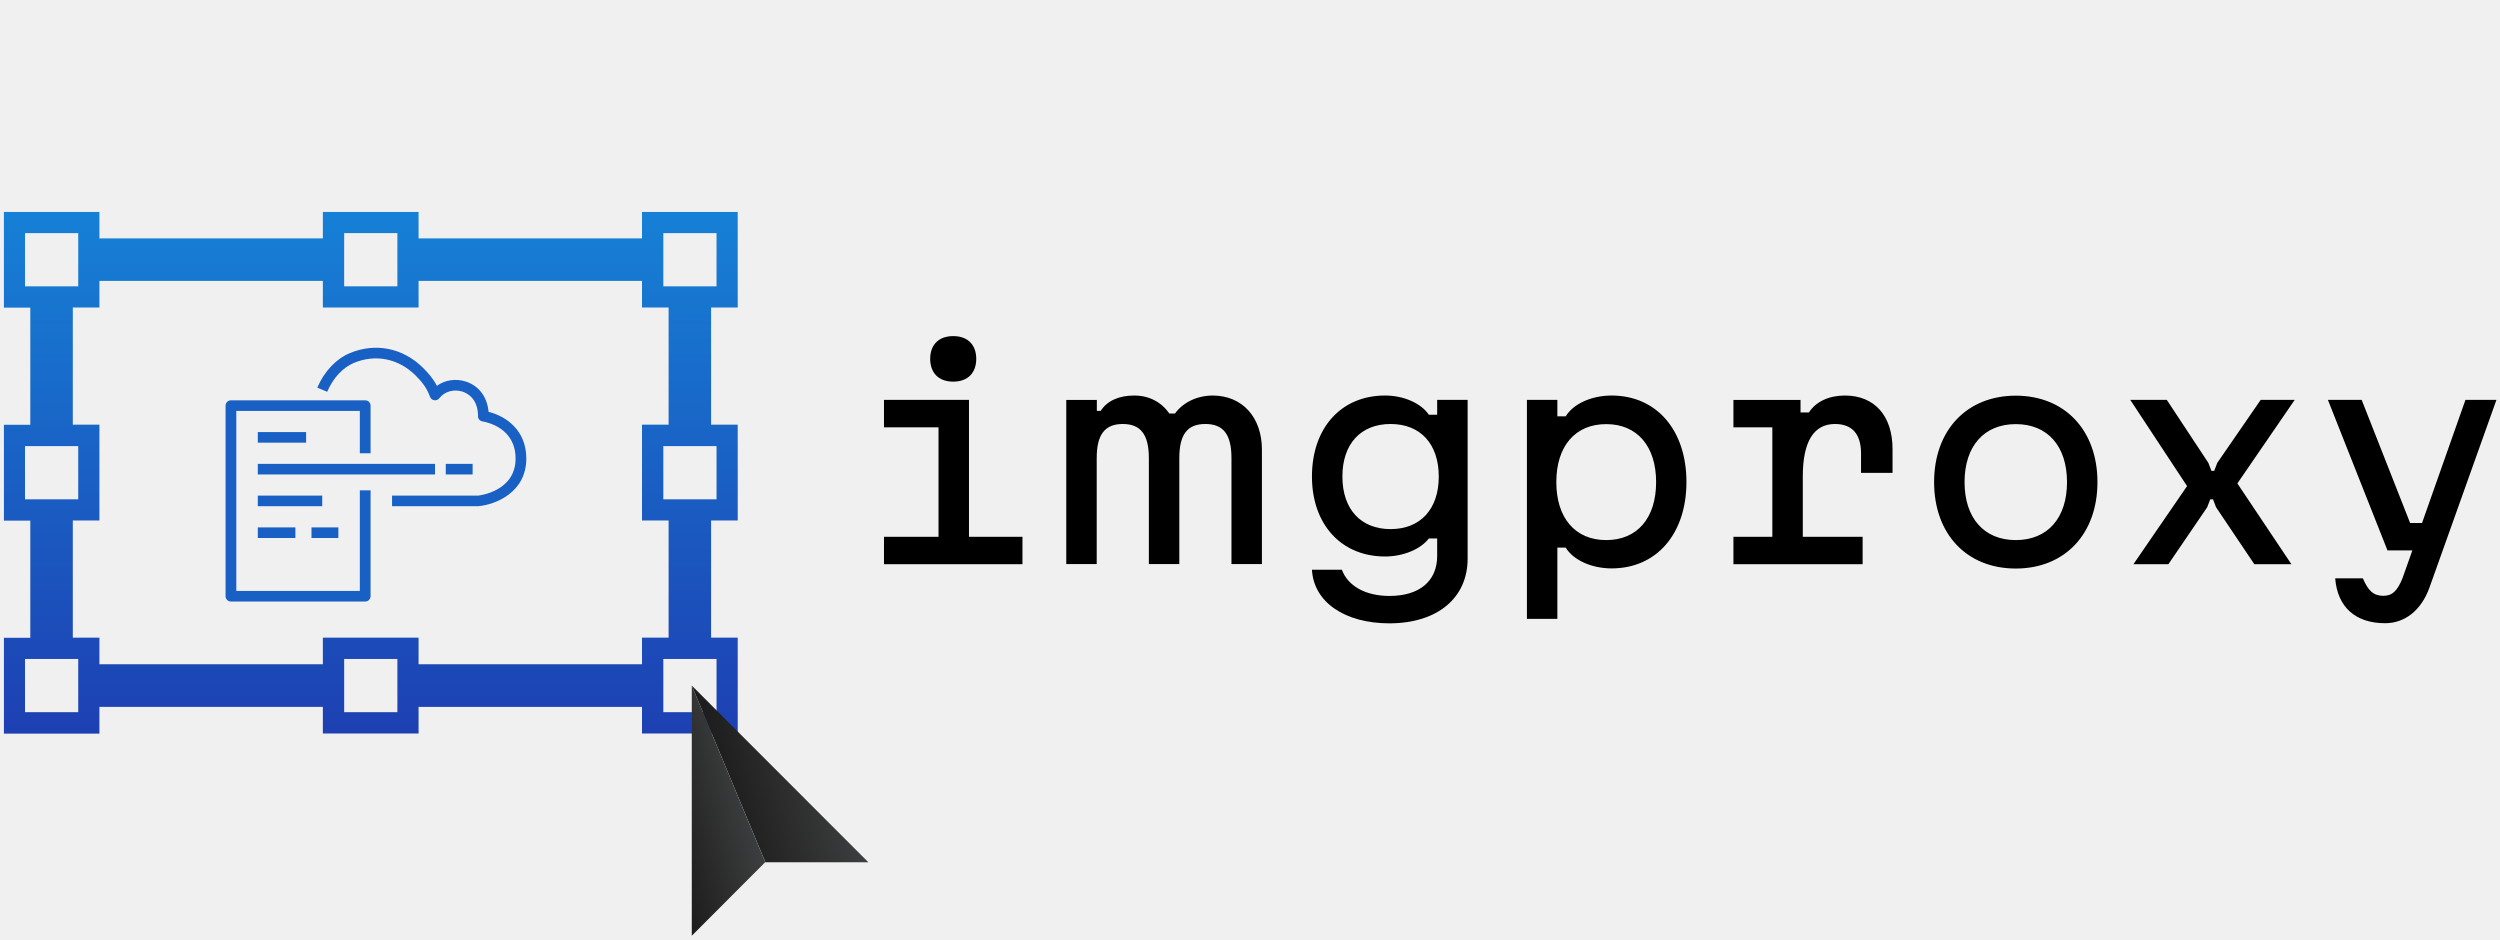
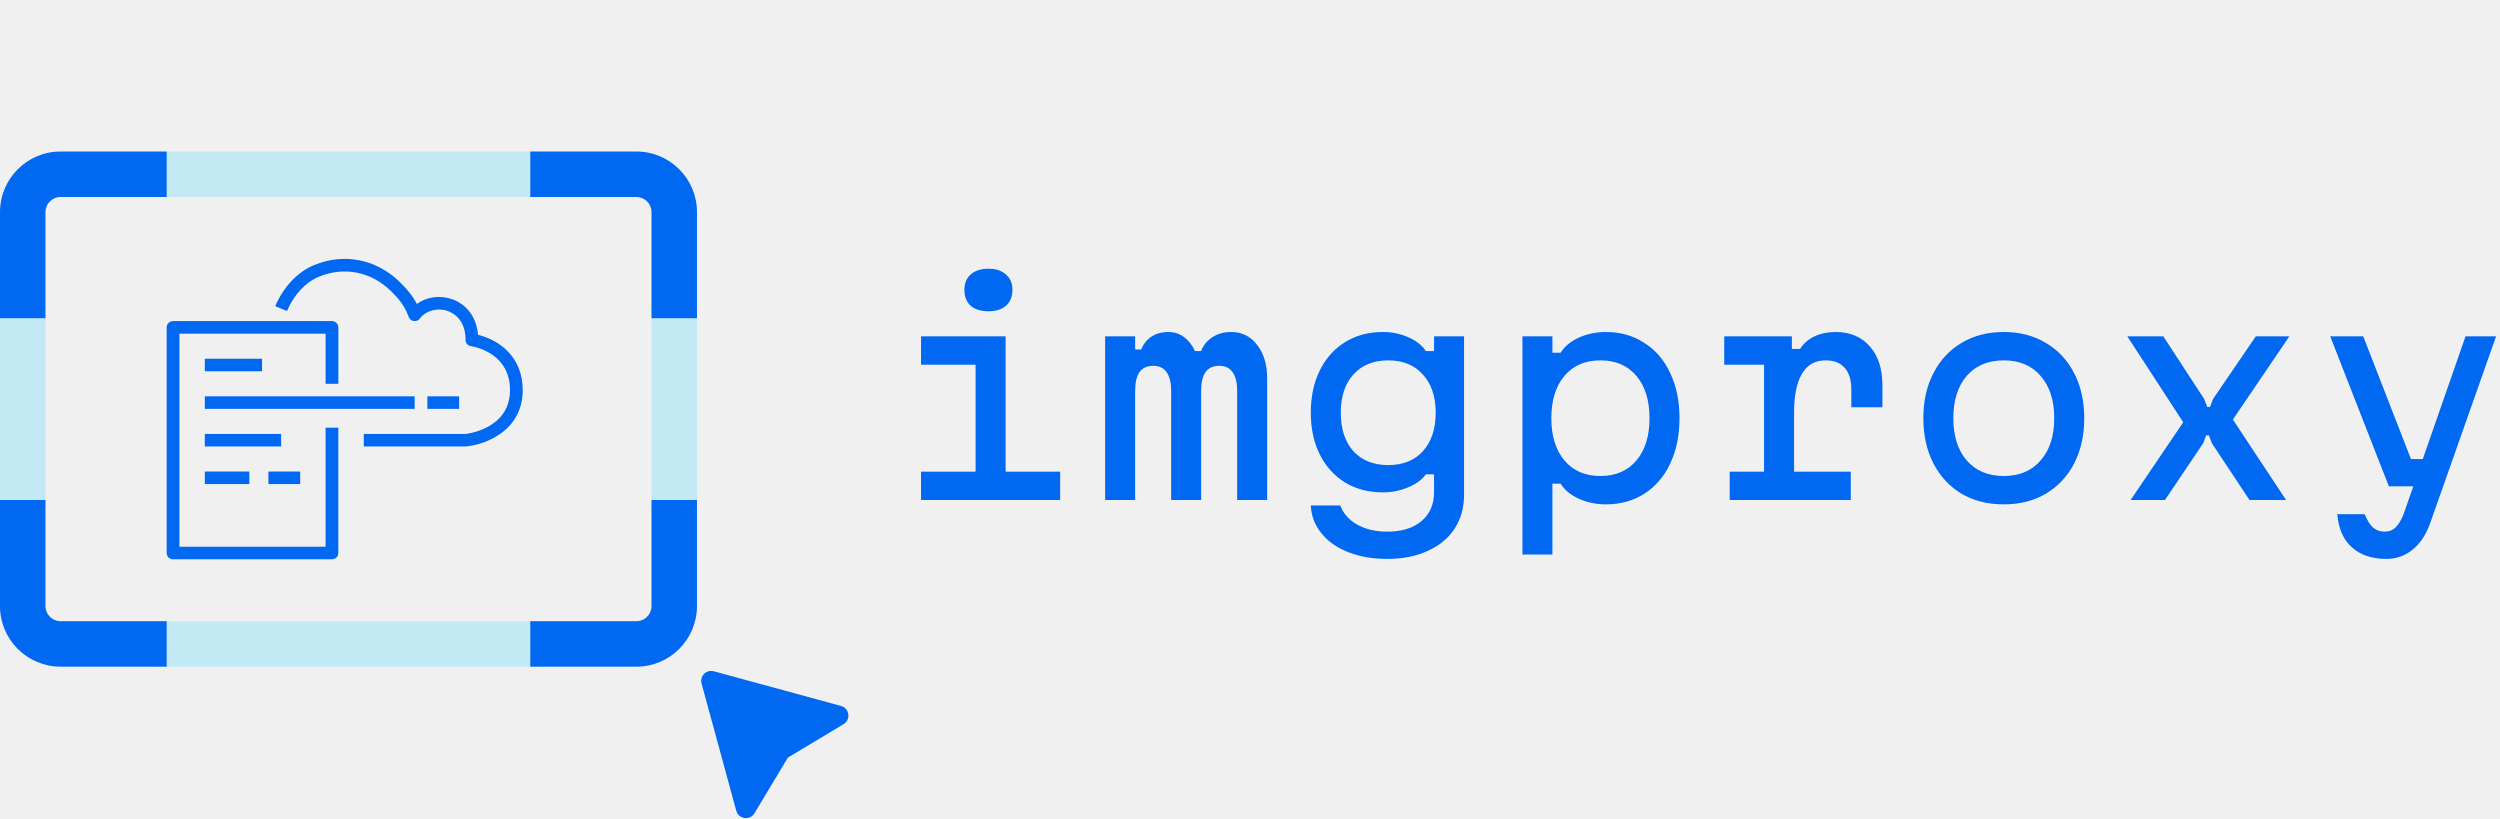
- <svg xmlns="http://www.w3.org/2000/svg" width="266" height="100" fill="none">
-   <g clip-path="url(#a)">
-     <path fill="#000" d="M94.056 42.55v2.915h5.803v11.648h-5.803v2.915h14.733v-2.915h-5.69V42.549h-9.043Zm4.916-4.367c0 1.423.83 2.423 2.451 2.423 1.619 0 2.45-1 2.45-2.423 0-1.422-.831-2.422-2.45-2.422-1.62 0-2.451 1-2.451 2.422Zm14.479 4.366v17.465h3.239V48.746c0-2.507.859-3.633 2.775-3.633 1.915 0 2.774 1.14 2.774 3.633v11.268h3.24V48.746c0-2.535.859-3.633 2.775-3.633 1.915 0 2.774 1.112 2.774 3.633v11.268h3.24V47.845c0-3.465-2.099-5.76-5.24-5.76-1.648 0-3.155.732-4.014 1.915h-.591c-.86-1.225-2.155-1.916-3.747-1.916-1.648 0-2.887.578-3.563 1.634h-.409V42.55h-3.253Zm42.704 16.902V42.549h-3.24v1.578h-.887c-.831-1.226-2.676-2.043-4.662-2.043-4.662 0-7.774 3.437-7.774 8.62 0 5.099 3.126 8.507 7.774 8.507 1.916 0 3.775-.76 4.662-1.915h.887v1.859c0 2.676-1.887 4.253-5.07 4.253-2.535 0-4.422-1.042-5.07-2.788h-3.183c.183 3.436 3.478 5.704 8.253 5.704 5.155-.014 8.31-2.746 8.31-6.873Zm-13.324-8.747c0-3.465 1.944-5.591 5.127-5.591s5.127 2.126 5.127 5.591c0 3.465-1.944 5.592-5.127 5.592s-5.127-2.127-5.127-5.592Zm28.648-8.62c-2.127 0-4.071.874-4.887 2.212h-.888v-1.747h-3.239v23.296h3.239v-7.577h.888c.816 1.338 2.774 2.21 4.887 2.21 4.775 0 7.958-3.675 7.958-9.196s-3.183-9.197-7.958-9.197Zm-5.887 9.212c0-3.817 2-6.17 5.309-6.17 3.296 0 5.31 2.353 5.31 6.17 0 3.817-2 6.169-5.31 6.169-3.309 0-5.309-2.366-5.309-6.17Zm18.845-8.747v2.916h4.14v11.648h-4.14v2.915h13.746v-2.915h-6.366v-6.409c0-3.704 1.155-5.591 3.422-5.591 1.831 0 2.775 1.07 2.775 3.14v2.057h3.352v-2.521c0-3.55-1.915-5.705-5.07-5.705-1.676 0-3.071.634-3.831 1.803h-.888V42.55h-7.14Zm30.042 17.944c5.211 0 8.69-3.676 8.69-9.197 0-5.521-3.479-9.197-8.69-9.197-5.211 0-8.69 3.676-8.69 9.197 0 5.52 3.465 9.197 8.69 9.197Zm-5.451-9.197c0-3.817 2.071-6.17 5.451-6.17 3.394 0 5.451 2.353 5.451 6.17 0 3.817-2.057 6.169-5.451 6.169-3.394 0-5.451-2.366-5.451-6.17ZM227 60.028h3.718l4.127-6.056.324-.845h.296l.324.845 4.07 6.056h3.944l-5.747-8.591 6.099-8.888h-3.62l-4.62 6.705-.323.845h-.296l-.324-.845-4.423-6.705h-3.887l6.042 9.17-5.704 8.31Zm20.69-17.479 6.338 16.014h2.648l-1.056 2.972c-.535 1.31-1.057 1.86-2.028 1.86-1.057 0-1.62-.55-2.184-1.86h-2.943c.239 3.056 2.155 4.775 5.31 4.775 2.126 0 3.859-1.395 4.718-3.789l7.127-19.972h-3.296l-4.62 13.099h-1.267l-5.155-13.099h-3.592Z" />
-     <mask id="b" width="94" height="79" x="0" y="22" maskUnits="userSpaceOnUse" style="mask-type:luminance">
-       <path fill="#fff" d="M.394 22.535h92.817v78.169H.394V22.535Z" />
-     </mask>
-     <g mask="url(#b)">
-       <path fill="url(#c)" d="M78.493 32.732V22.535H68.31v2.831H44.535v-2.83H34.352v2.83H10.578v-2.83H.394v10.196h2.831v12.465H.395v10.197h2.83V67.86H.395v10.197h10.183v-2.845h23.774v2.831h10.183v-2.83H68.31v2.83h10.183V67.845h-2.831V55.38h2.831V45.183h-2.831V32.718h2.831v.014Zm-41.873-7.93h5.662v5.663H36.62v-5.662ZM2.662 30.466v-5.662h5.662v5.662H2.662Zm0 22.662v-5.662h5.662v5.662H2.662Zm5.662 22.648H2.662v-5.662h5.662v5.662Zm33.958 0H36.62v-5.662h5.662v5.662Zm26.028-5.099H44.535v-2.83H34.352v2.83H10.578v-2.83H7.746V55.38h2.832V45.183H7.746V32.718h2.832v-2.83h23.774v2.83h10.183v-2.83H68.31v2.83h2.83v12.465h-2.83V55.38h2.83v12.465h-2.83v2.831Zm7.93-.563v5.662h-5.662v-5.662h5.661Zm0-22.648v5.662h-5.662v-5.662h5.661Zm-5.662-17v-5.662h5.661v5.662h-5.662Z" />
-       <path fill="#1960C4" d="M47.429 50.48h2.857v-1.127h-2.857v1.126Zm-14.286 6.76H36v-1.127h-2.857v1.127Zm-5.714 0h4v-1.127h-4v1.127Zm0-3.38h6.857v-1.127h-6.857v1.127Zm0-6.76h5.142v-1.128H27.43V47.1Zm0 3.38h18.857v-1.127H27.429v1.126Zm10.857 12.393H25.143V43.72h13.143v4.507h1.143v-5.07a.568.568 0 0 0-.572-.564H24.571a.567.567 0 0 0-.571.564v20.28c0 .312.255.564.571.564h14.286a.568.568 0 0 0 .572-.563V52.169h-1.143v10.704ZM56 48.79c0 3.64-3.33 4.907-5.09 5.068l-9.196.002v-1.126h9.143c.112-.013 4-.426 4-3.944 0-3.203-2.935-3.853-3.523-3.951a.564.564 0 0 1-.472-.633c-.031-1.81-1.159-2.376-1.647-2.536-.912-.299-1.929-.013-2.466.697a.57.57 0 0 1-.543.22.57.57 0 0 1-.453-.368c-.355-.979-.87-1.613-1.586-2.32-1.79-1.751-4.221-2.235-6.496-1.293-1.193.495-2.236 1.617-2.858 3.08l-1.054-.438c.738-1.73 2.003-3.072 3.47-3.68 2.717-1.127 5.612-.553 7.745 1.533.611.604 1.117 1.191 1.512 1.952.853-.622 2.004-.808 3.09-.452 1.39.455 2.268 1.643 2.41 3.223 1.946.483 4.014 2.015 4.014 4.966Z" />
-       <path fill="url(#d)" fill-rule="evenodd" d="M81.437 91.746h10.957L73.606 72.945l7.83 18.802Z" clip-rule="evenodd" />
-       <path fill="url(#e)" fill-rule="evenodd" d="M73.606 72.944v26.62l7.817-7.832" clip-rule="evenodd" />
-     </g>
-   </g>
-   <defs>
-     <linearGradient id="c" x1="39.445" x2="39.445" y1="78.046" y2="22.535" gradientUnits="userSpaceOnUse">
-       <stop stop-color="#1D40B2" />
-       <stop offset="1" stop-color="#1680D6" />
-     </linearGradient>
-     <linearGradient id="d" x1="76.587" x2="89.416" y1="84.063" y2="80.629" gradientUnits="userSpaceOnUse">
-       <stop stop-color="#1C1C1C" />
-       <stop offset="1" stop-color="#3D3E3F" />
-     </linearGradient>
-     <linearGradient id="e" x1="70.287" x2="79.541" y1="87.15" y2="84.673" gradientUnits="userSpaceOnUse">
-       <stop stop-color="#1C1C1C" />
-       <stop offset="1" stop-color="#3D3E3F" />
-     </linearGradient>
-     <clipPath id="a">
-       <path fill="#fff" d="M0 0h266v100H0z" />
-     </clipPath>
-   </defs>
+ <svg xmlns="http://www.w3.org/2000/svg" width="330" height="108" fill="none">
+   <path fill="#97E3F8" fill-opacity=".5" d="M72 20H20v6h52v-6Zm0 62H20v6h52v-6ZM0 40h6v28H0V40Zm92 0h-6v28h6V40Z" />
+   <path fill="#0068F1" d="M8 20h14v6H8a2 2 0 0 0-2 2v14H0V28a8 8 0 0 1 8-8Zm62 0v6h14a2 2 0 0 1 2 2v14h6V28a8 8 0 0 0-8-8H70Zm14 62H70v6h14a8 8 0 0 0 8-8V66h-6v14a2 2 0 0 1-2 2ZM6 80V66H0v14a8 8 0 0 0 8 8h14v-6H8a2 2 0 0 1-2-2Zm86.608 10.229 4.578 16.787c.306 1.121 1.807 1.328 2.405.332L104 100l7.348-4.409c.996-.598.789-2.099-.332-2.405l-16.787-4.578a1.32 1.32 0 0 0-1.621 1.62ZM56.41 53.97h4.197v-1.655h-4.196v1.655Zm-20.98 9.929h4.196v-1.655H35.43v1.655Zm-8.393 0h5.875v-1.655h-5.875v1.655Zm0-4.965h10.071V57.28H27.036v1.655Zm0-9.929h7.553V47.35h-7.553v1.655Zm0 4.965h27.696v-1.655H27.036v1.655Zm15.946 18.203H23.68V44.04h19.303v6.62h1.679v-7.447a.834.834 0 0 0-.84-.828H22.84a.833.833 0 0 0-.839.828V73c0 .456.375.827.84.827H43.82c.464 0 .84-.37.84-.827V56.45h-1.679v15.722ZM69 51.487c0 5.347-4.89 7.207-7.476 7.444l-13.506.003V57.28h13.428c.164-.019 5.875-.625 5.875-5.792 0-4.705-4.311-5.66-5.175-5.803a.829.829 0 0 1-.696-.885c0-.016.002-.03.004-.045-.046-2.659-1.702-3.49-2.42-3.725-1.34-.438-2.832-.019-3.622 1.024a.837.837 0 0 1-.797.323.837.837 0 0 1-.665-.54c-.521-1.438-1.278-2.37-2.33-3.407-2.63-2.573-6.2-3.284-9.54-1.9-1.752.727-3.284 2.375-4.199 4.523l-1.548-.642c1.085-2.541 2.943-4.512 5.096-5.406 3.991-1.654 8.243-.811 11.376 2.253.898.886 1.642 1.75 2.22 2.866 1.254-.913 2.944-1.186 4.539-.664 2.041.668 3.332 2.413 3.54 4.734 2.859.71 5.896 2.96 5.896 7.294ZM311.948 44.4l6.3 16.2h2.628l-1.188 3.6h-4.356l-7.74-19.8h4.356Zm8.82 24.696c-.528 1.488-1.296 2.64-2.304 3.456a5.34 5.34 0 0 1-3.456 1.224c-1.92 0-3.444-.516-4.572-1.548-1.128-1.008-1.764-2.46-1.908-4.356h3.6c.36.84.732 1.428 1.116 1.764.408.36.924.54 1.548.54.576 0 1.044-.18 1.404-.54.384-.36.744-.948 1.08-1.764l8.172-23.472h4.032l-8.712 24.696Zm-32.58-13.356-7.38-11.34h4.752l5.4 8.28.396 1.044h.36l.396-1.044 5.652-8.28h4.428l-7.452 10.98L301.76 66h-4.824l-4.968-7.488-.396-1.044h-.36l-.396 1.044-5.04 7.488h-4.536l6.948-10.26ZM264.5 66.576c-2.112 0-3.972-.468-5.58-1.404-1.584-.96-2.82-2.292-3.708-3.996-.888-1.728-1.332-3.72-1.332-5.976s.444-4.236 1.332-5.94c.888-1.728 2.124-3.06 3.708-3.996 1.608-.96 3.468-1.44 5.58-1.44s3.96.48 5.544 1.44c1.608.936 2.856 2.268 3.744 3.996.888 1.704 1.332 3.684 1.332 5.94 0 2.256-.444 4.248-1.332 5.976-.888 1.704-2.136 3.036-3.744 3.996-1.584.936-3.432 1.404-5.544 1.404Zm0-3.744c2.064 0 3.684-.684 4.86-2.052 1.2-1.368 1.8-3.228 1.8-5.58s-.6-4.212-1.8-5.58c-1.176-1.368-2.796-2.052-4.86-2.052-2.064 0-3.696.684-4.896 2.052-1.176 1.368-1.764 3.228-1.764 5.58s.588 4.212 1.764 5.58c1.2 1.368 2.832 2.052 4.896 2.052ZM236.528 44.4v1.656h1.08c.456-.72 1.092-1.272 1.908-1.656.816-.384 1.74-.576 2.772-.576 1.92 0 3.432.636 4.536 1.908 1.104 1.248 1.656 2.964 1.656 5.148v2.88h-4.104v-2.304c0-1.272-.288-2.232-.864-2.88-.576-.672-1.416-1.008-2.52-1.008-1.392 0-2.436.588-3.132 1.764-.696 1.152-1.044 2.868-1.044 5.148v7.776h7.488V66H228.32v-3.744h4.536V48.144H227.6V44.4h8.928Zm-35.568 0h3.96v2.16H206c.504-.816 1.296-1.476 2.376-1.98 1.104-.504 2.304-.756 3.6-.756 1.92 0 3.612.48 5.076 1.44 1.488.936 2.628 2.268 3.42 3.996.816 1.704 1.224 3.684 1.224 5.94 0 2.256-.408 4.248-1.224 5.976-.792 1.704-1.932 3.036-3.42 3.996-1.464.936-3.156 1.404-5.076 1.404-1.296 0-2.496-.252-3.6-.756-1.08-.504-1.872-1.164-2.376-1.98h-1.08v9.36h-3.96V44.4Zm10.296 18.432c2.016 0 3.6-.684 4.752-2.052 1.152-1.368 1.728-3.228 1.728-5.58s-.576-4.212-1.728-5.58c-1.152-1.368-2.736-2.052-4.752-2.052-2.016 0-3.6.684-4.752 2.052-1.152 1.368-1.728 3.228-1.728 5.58s.576 4.212 1.728 5.58c1.152 1.368 2.736 2.052 4.752 2.052Zm-18 2.448c0 1.704-.408 3.192-1.224 4.464-.816 1.272-1.992 2.256-3.528 2.952-1.536.72-3.336 1.08-5.4 1.08-1.92 0-3.636-.3-5.148-.9-1.488-.576-2.664-1.404-3.528-2.484-.864-1.056-1.332-2.28-1.404-3.672h3.888c.408 1.08 1.152 1.92 2.232 2.52 1.104.624 2.424.936 3.96.936 1.944 0 3.456-.468 4.536-1.404 1.104-.912 1.656-2.196 1.656-3.852v-2.304h-1.08c-.528.72-1.32 1.296-2.376 1.728a8.49 8.49 0 0 1-3.312.648c-1.872 0-3.528-.432-4.968-1.296-1.44-.888-2.556-2.124-3.348-3.708-.792-1.584-1.188-3.42-1.188-5.508 0-2.112.396-3.972 1.188-5.58.792-1.608 1.908-2.856 3.348-3.744 1.44-.888 3.096-1.332 4.968-1.332 1.2 0 2.316.228 3.348.684 1.056.456 1.836 1.068 2.34 1.836h1.08V44.4h3.96v20.88Zm-16.272-10.8c0 2.136.552 3.828 1.656 5.076 1.128 1.224 2.664 1.836 4.608 1.836 1.944 0 3.468-.612 4.572-1.836 1.128-1.248 1.692-2.94 1.692-5.076 0-2.136-.564-3.816-1.692-5.04-1.104-1.248-2.628-1.872-4.572-1.872s-3.48.624-4.608 1.872c-1.104 1.224-1.656 2.904-1.656 5.04ZM149.84 44.4v1.728h2.844l-2.34 1.44c.072-1.152.456-2.064 1.152-2.736.696-.672 1.608-1.008 2.736-1.008 1.032 0 1.908.396 2.628 1.188.72.768 1.164 1.788 1.332 3.06l-2.34-1.728h4.608l-2.16 1.224c.072-1.128.492-2.028 1.26-2.7.792-.696 1.776-1.044 2.952-1.044 1.416 0 2.556.564 3.42 1.692.888 1.128 1.332 2.604 1.332 4.428V66h-3.96V51.6c0-1.104-.204-1.932-.612-2.484-.384-.552-.972-.828-1.764-.828s-1.392.276-1.8.828c-.384.552-.576 1.38-.576 2.484V66h-3.96V51.6c0-1.104-.204-1.932-.612-2.484-.384-.552-.972-.828-1.764-.828s-1.392.276-1.8.828c-.384.552-.576 1.38-.576 2.484V66h-3.96V44.4h3.96Zm-17.1 0v17.856h7.2V66h-18.36v-3.744h7.2V48.144h-7.2V44.4h11.16Zm-2.268-3.312c-.984 0-1.764-.24-2.34-.72-.552-.504-.828-1.2-.828-2.088 0-.888.276-1.572.828-2.052.576-.504 1.356-.756 2.34-.756.984 0 1.752.252 2.304.756.576.48.864 1.164.864 2.052 0 .888-.288 1.584-.864 2.088-.552.48-1.32.72-2.304.72Z" />
</svg>
